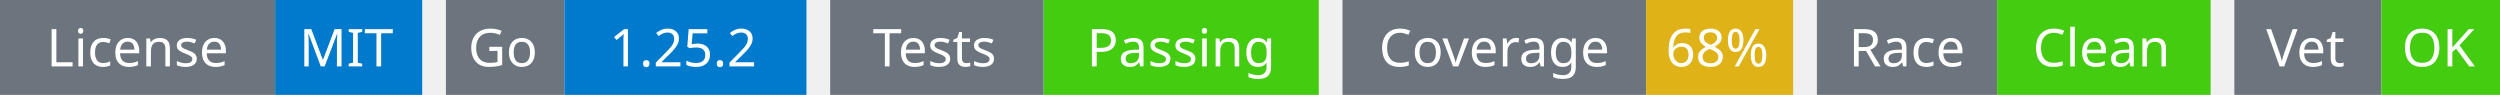
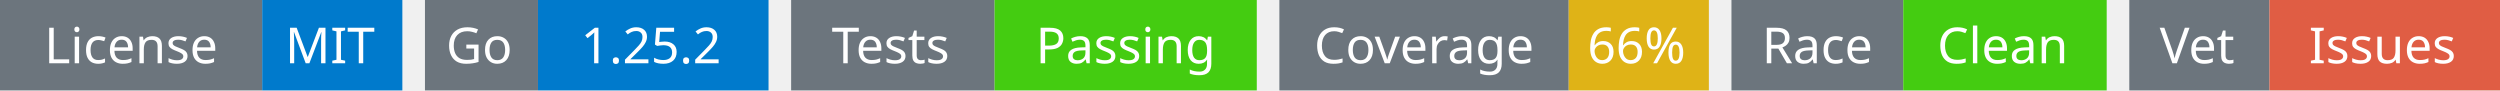
- <svg xmlns="http://www.w3.org/2000/svg" width="527" height="20" viewBox="0 0 527 20">
+ <svg xmlns="http://www.w3.org/2000/svg" width="553" height="20" viewBox="0 0 553 20">
  <g transform="translate(0, 0)">
    <rect x="0" y="0" width="58" height="20" fill="#6c757d" />
    <rect x="58" y="0" width="31" height="20" fill="#007acc" />
    <text x="29" y="14" text-anchor="middle" font-family="sans-serif" font-size="11" fill="white">License</text>
    <text x="73" y="14" text-anchor="middle" font-family="sans-serif" font-size="11" fill="white">MIT</text>
  </g>
  <g transform="translate(94, 0)">
    <rect x="0" y="0" width="25" height="20" fill="#6c757d" />
    <rect x="25" y="0" width="51" height="20" fill="#007acc" />
    <text x="12" y="14" text-anchor="middle" font-family="sans-serif" font-size="11" fill="white">Go</text>
    <text x="50" y="14" text-anchor="middle" font-family="sans-serif" font-size="11" fill="white">1.25.2</text>
  </g>
  <g transform="translate(175, 0)">
    <rect x="0" y="0" width="45" height="20" fill="#6c757d" />
    <rect x="45" y="0" width="58" height="20" fill="#4c1" />
    <text x="22" y="14" text-anchor="middle" font-family="sans-serif" font-size="11" fill="white">Tests</text>
    <text x="74" y="14" text-anchor="middle" font-family="sans-serif" font-size="11" fill="white">Passing</text>
  </g>
  <g transform="translate(283, 0)">
    <rect x="0" y="0" width="64" height="20" fill="#6c757d" />
    <rect x="64" y="0" width="31" height="20" fill="#dfb317" />
    <text x="32" y="14" text-anchor="middle" font-family="sans-serif" font-size="11" fill="white">Coverage</text>
-     <text x="79" y="14" text-anchor="middle" font-family="sans-serif" font-size="11" fill="white">68%</text>
+     <text x="79" y="14" text-anchor="middle" font-family="sans-serif" font-size="11" fill="white">66%</text>
  </g>
  <g transform="translate(383, 0)">
    <rect x="0" y="0" width="38" height="20" fill="#6c757d" />
    <rect x="38" y="0" width="45" height="20" fill="#4c1" />
    <text x="19" y="14" text-anchor="middle" font-family="sans-serif" font-size="11" fill="white">Race</text>
    <text x="60" y="14" text-anchor="middle" font-family="sans-serif" font-size="11" fill="white">Clean</text>
  </g>
  <g transform="translate(471, 0)">
    <rect x="0" y="0" width="31" height="20" fill="#6c757d" />
-     <rect x="31" y="0" width="25" height="20" fill="#4c1" />
+     <rect x="31" y="0" width="51" height="20" fill="#e05d44" />
    <text x="15" y="14" text-anchor="middle" font-family="sans-serif" font-size="11" fill="white">Vet</text>
-     <text x="43" y="14" text-anchor="middle" font-family="sans-serif" font-size="11" fill="white">OK</text>
+     <text x="56" y="14" text-anchor="middle" font-family="sans-serif" font-size="11" fill="white">Issues</text>
  </g>
</svg>
